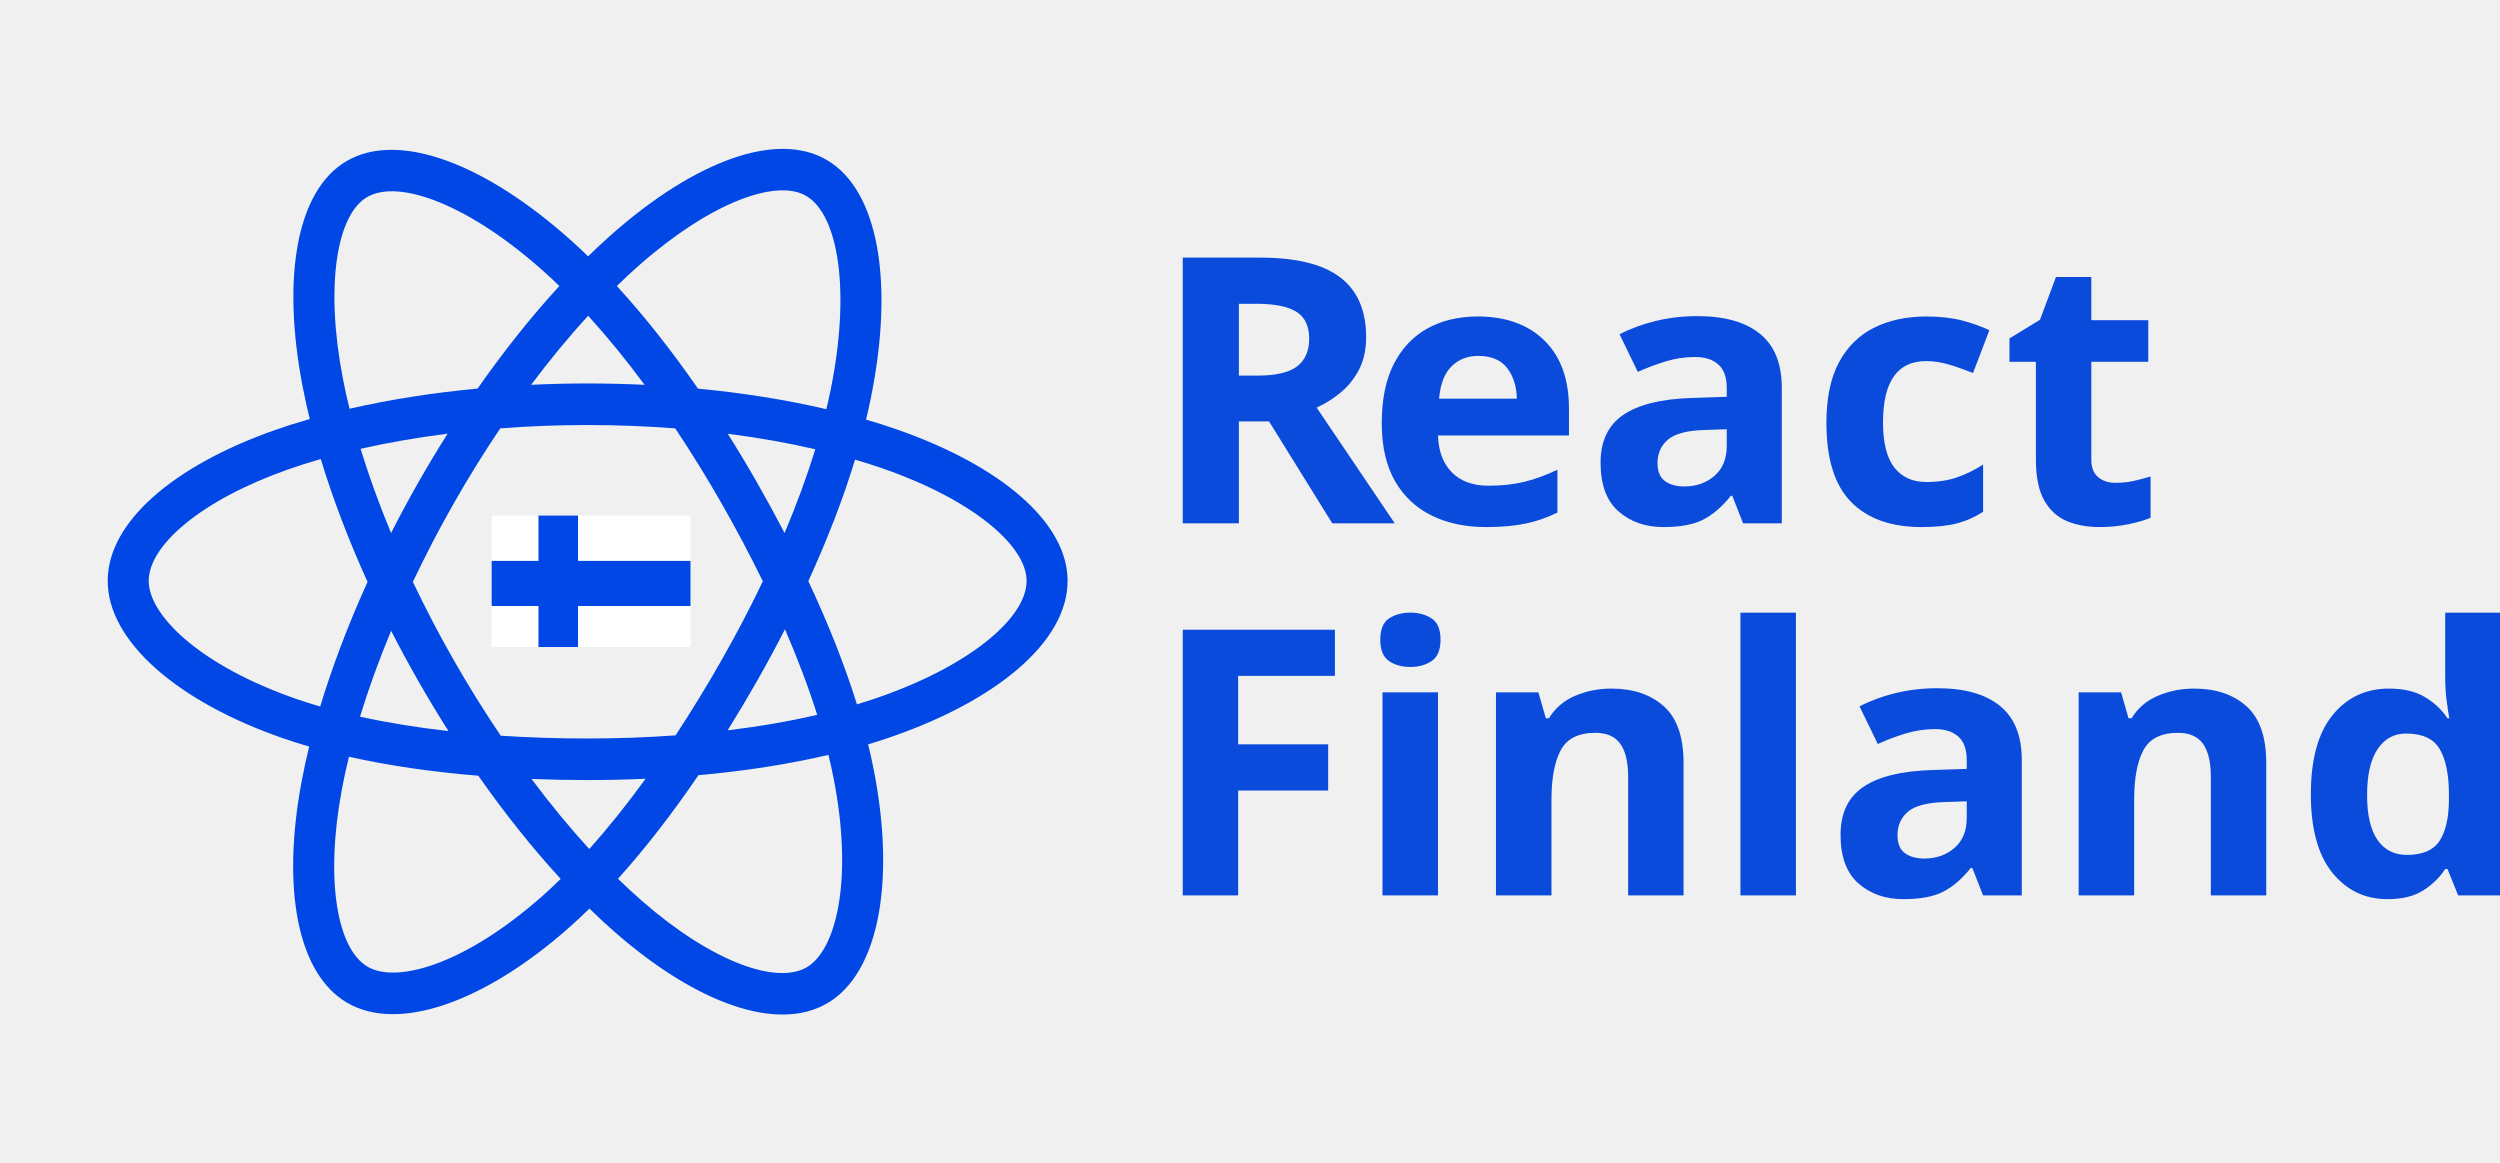
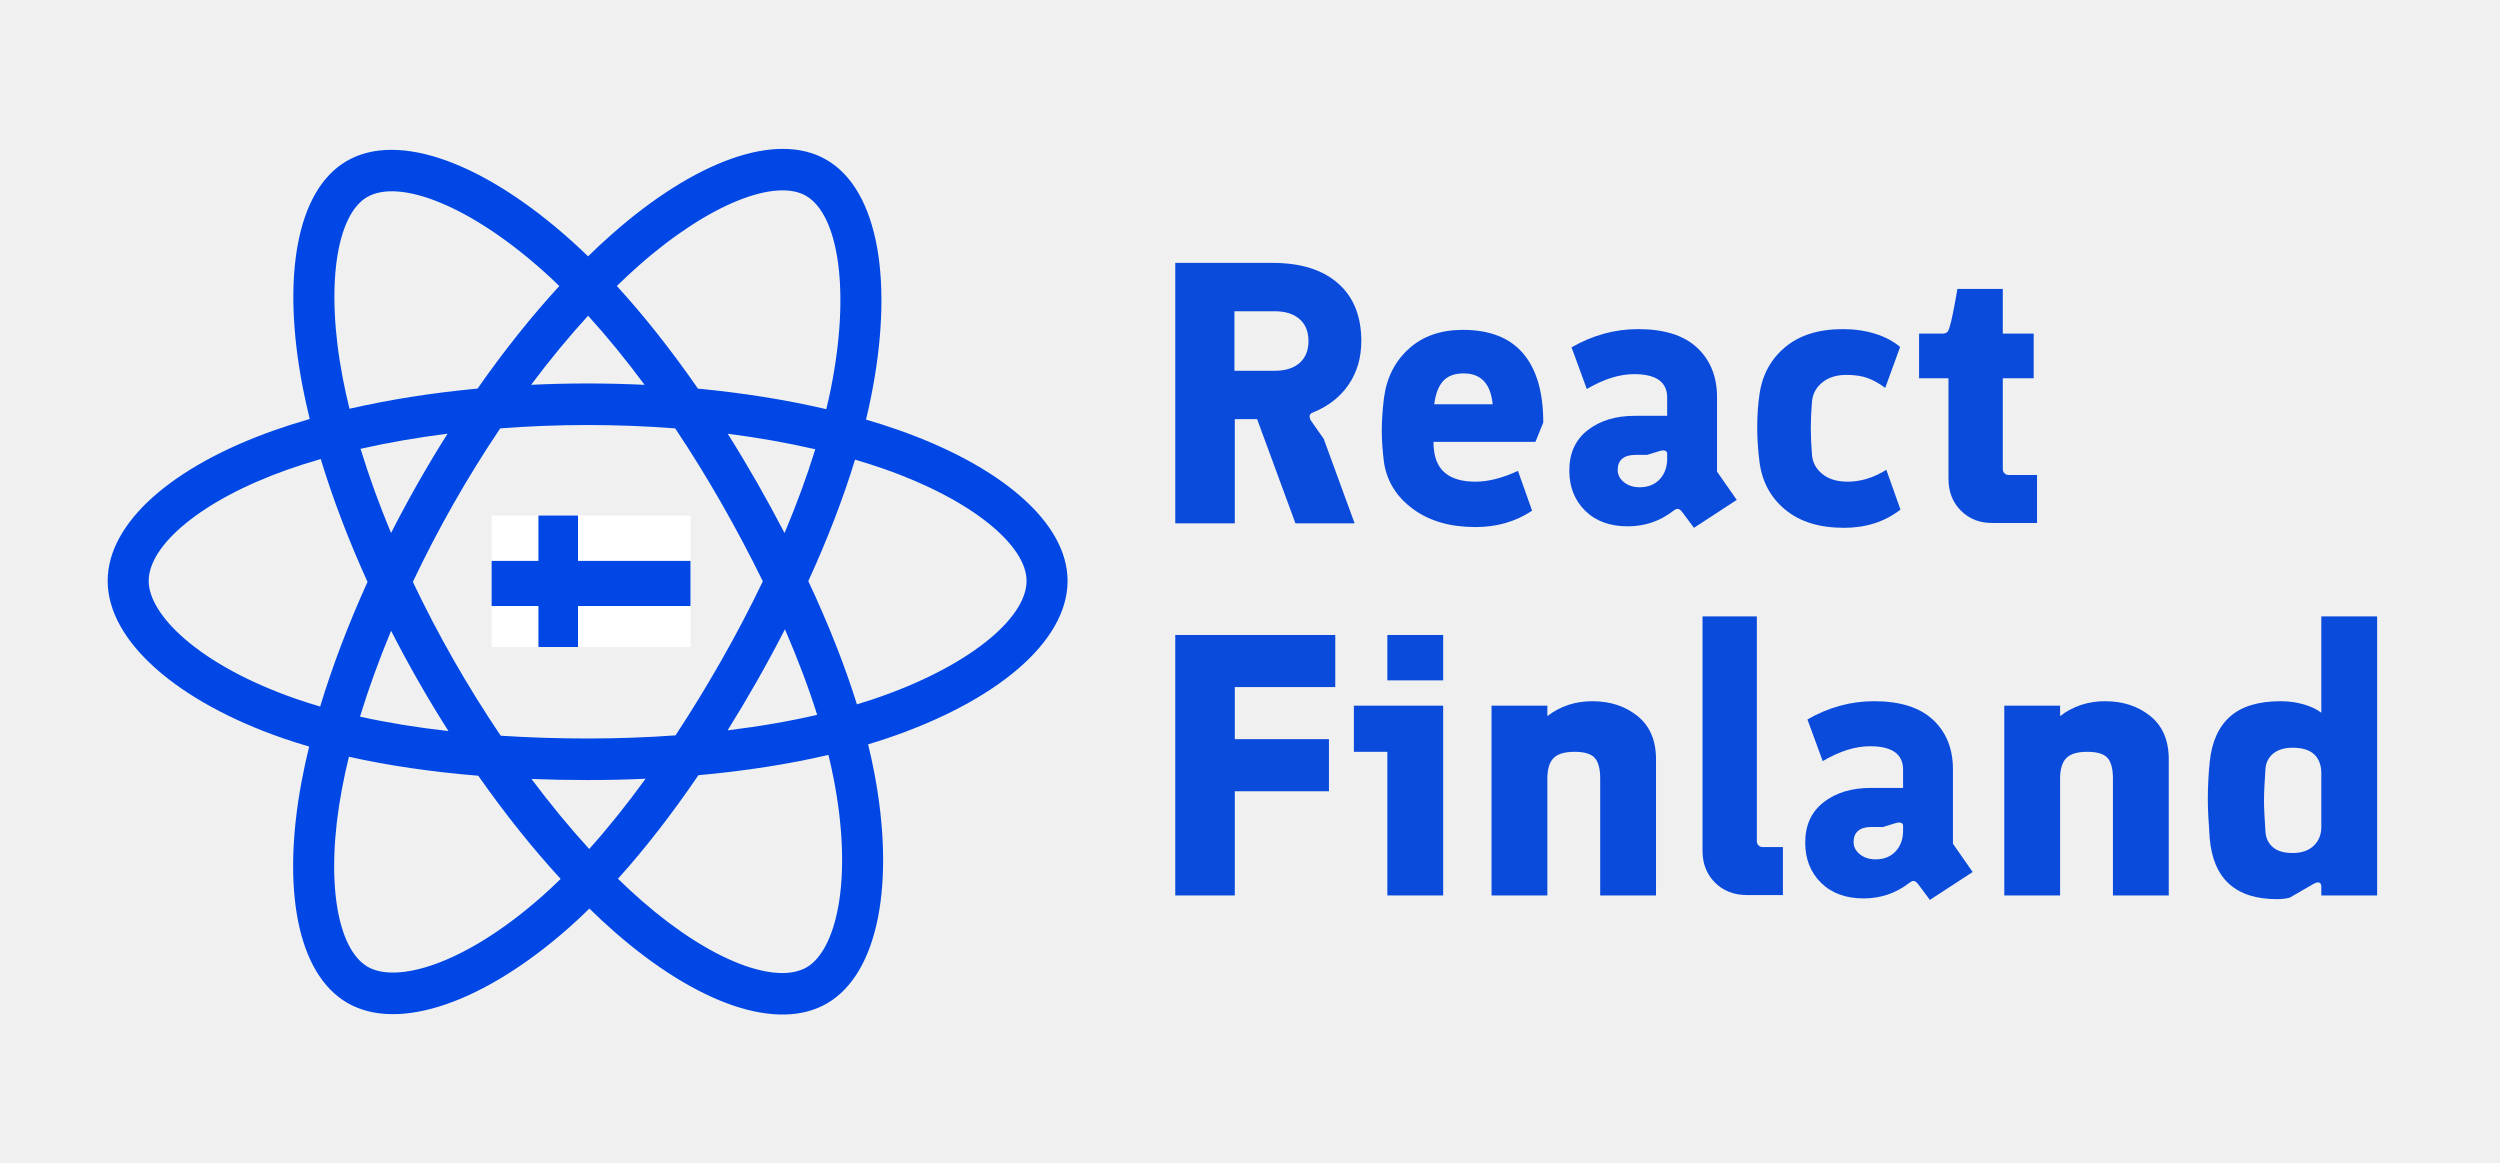
<svg xmlns="http://www.w3.org/2000/svg" width="100%" height="100%" viewBox="0 0 430 200" version="1.1" xml:space="preserve" style="fill-rule:evenodd;clip-rule:evenodd;stroke-linejoin:round;stroke-miterlimit:1.414;">
-   <g transform="matrix(1,0,0,1,-106.323,32.5453)">
-     <g>
-       <g>
-         <text x="303.989px" y="57.471px" style="font-family:'Finlandica-Bold', 'Finlandica';font-weight:700;font-size:64px;fill:rgb(10,75,220);">R<tspan x="341.109px 374.005px 405.685px " y="57.471px 57.471px 57.471px ">eac</tspan>t</text>
-         <text x="303.989px" y="121.471px" style="font-family:'Finlandica-Bold', 'Finlandica';font-weight:700;font-size:64px;fill:rgb(10,75,220);">Finland</text>
-       </g>
+   <g>
+     <g transform="matrix(1,0,0,1,-106.323,32.5453)">
+       <path d="M308.469,12.671l16.704,0c4.864,0 8.629,1.173 11.296,3.52c2.666,2.346 4,5.653 4,9.92c0,2.858 -0.726,5.354 -2.176,7.488c-1.451,2.133 -3.499,3.733 -6.144,4.8c-0.384,0.128 -0.576,0.362 -0.576,0.704c0,0.17 0.064,0.384 0.192,0.64l2.24,3.2l5.312,14.528l-10.176,0l-6.592,-17.92l-3.84,0l0,17.92l-10.24,0l0,-44.8Zm17.088,18.56c1.834,0 3.264,-0.448 4.288,-1.344c1.024,-0.896 1.536,-2.155 1.536,-3.776c0,-1.622 -0.512,-2.88 -1.536,-3.776c-1.024,-0.896 -2.454,-1.344 -4.288,-1.344l-6.912,0l0,10.24l6.912,0Z" style="fill:#0a4bdc;fill-rule:nonzero;" />
+       <path d="M370.421,43.455l-17.536,0c0,0.554 0.021,0.96 0.064,1.216c0.341,3.754 2.73,5.632 7.168,5.632c2.176,0 4.608,-0.619 7.296,-1.856l2.432,6.848c-2.816,1.877 -6.059,2.816 -9.728,2.816c-4.352,0 -7.936,-1.035 -10.752,-3.104c-2.816,-2.07 -4.48,-4.726 -4.992,-7.968c-0.256,-2.048 -0.384,-3.883 -0.384,-5.504c0,-1.707 0.128,-3.606 0.384,-5.696c0.469,-3.456 1.898,-6.262 4.288,-8.416c2.389,-2.155 5.482,-3.232 9.28,-3.232c4.608,0 8.064,1.354 10.368,4.064c2.304,2.709 3.456,6.666 3.456,11.872l-1.344,3.328Zm-7.36,-6.464c-0.342,-3.542 -2.006,-5.312 -4.992,-5.312c-1.579,0 -2.763,0.448 -3.552,1.344c-0.79,0.896 -1.291,2.218 -1.504,3.968l10.048,0Z" style="fill:#0a4bdc;fill-rule:nonzero;" />
+       <path d="M395.637,55.487c-0.256,-0.342 -0.534,-0.512 -0.832,-0.512c-0.128,0 -0.342,0.106 -0.64,0.32c-2.304,1.792 -4.928,2.688 -7.872,2.688c-3.072,0 -5.515,-0.896 -7.328,-2.688c-1.814,-1.792 -2.72,-4.096 -2.72,-6.912c0,-2.987 1.056,-5.302 3.168,-6.944c2.112,-1.643 4.81,-2.464 8.096,-2.464l5.568,0l0,-3.136c0,-2.688 -1.899,-4.032 -5.696,-4.032c-2.518,0 -5.227,0.853 -8.128,2.56l-2.624,-7.168c3.626,-2.091 7.445,-3.136 11.456,-3.136c4.48,0 7.861,1.066 10.144,3.2c2.282,2.133 3.424,4.97 3.424,8.512l0,12.8l3.392,4.864l-7.36,4.8l-2.048,-2.752Zm-7.296,-4.224c1.45,0 2.602,-0.459 3.456,-1.376c0.853,-0.918 1.28,-2.102 1.28,-3.552l0,-0.832c0,-0.256 -0.107,-0.427 -0.32,-0.512c-0.214,-0.086 -0.491,-0.086 -0.832,0l-2.304,0.704l-1.984,0c-1.024,0 -1.792,0.224 -2.304,0.672c-0.512,0.448 -0.768,1.077 -0.768,1.888c0,0.853 0.362,1.568 1.088,2.144c0.725,0.576 1.621,0.864 2.688,0.864Z" style="fill:#0a4bdc;fill-rule:nonzero;" />
+       <path d="M423.477,58.239c-4.224,0 -7.595,-1.046 -10.112,-3.136c-2.518,-2.091 -3.99,-4.843 -4.416,-8.256c-0.256,-2.048 -0.384,-3.968 -0.384,-5.76c0,-2.134 0.128,-4.054 0.384,-5.76c0.469,-3.371 1.941,-6.091 4.416,-8.16c2.474,-2.07 5.781,-3.104 9.92,-3.104c2.005,0 3.861,0.266 5.568,0.8c1.706,0.533 3.136,1.29 4.288,2.272l-2.56,7.04c-1.024,-0.768 -2.038,-1.334 -3.04,-1.696c-1.003,-0.363 -2.208,-0.544 -3.616,-0.544c-1.75,0 -3.158,0.448 -4.224,1.344c-1.067,0.896 -1.643,2.026 -1.728,3.392c-0.128,1.578 -0.192,3.05 -0.192,4.416c0,1.322 0.064,2.816 0.192,4.48c0.085,1.365 0.672,2.496 1.76,3.392c1.088,0.896 2.549,1.344 4.384,1.344c2.261,0 4.48,-0.683 6.656,-2.048l2.432,6.848c-2.688,2.09 -5.931,3.136 -9.728,3.136Z" style="fill:#0a4bdc;fill-rule:nonzero;" />
+       <path d="M449.141,57.407c-2.219,0.042 -4.054,-0.651 -5.504,-2.08c-1.451,-1.43 -2.176,-3.275 -2.176,-5.536l0,-17.28l-5.056,0l0,-7.68l4.032,0c0.426,0 0.725,-0.118 0.896,-0.352c0.17,-0.235 0.362,-0.8 0.576,-1.696c0.213,-0.896 0.448,-2.048 0.704,-3.456l0.384,-2.176l7.808,0l0,7.68l5.312,0l0,7.68l-5.312,0l0,15.616c0,0.298 0.096,0.544 0.288,0.736c0.192,0.192 0.437,0.288 0.736,0.288l4.864,0l0,8.256l-7.552,0Z" style="fill:#0a4bdc;fill-rule:nonzero;" />
+       <path d="M308.469,76.671l27.52,0l0,8.96l-17.28,0l0,8.96l16.192,0l0,8.96l-16.192,0l0,17.92l-10.24,0l0,-44.8Z" style="fill:#0a4bdc;fill-rule:nonzero;" />
+       <path d="M344.949,76.671l9.6,0l0,7.808l-9.6,0l0,-7.808Zm0,20.096l-5.76,0l0,-7.936l15.36,0l0,32.64l-9.6,0l0,-24.704Z" style="fill:#0a4bdc;fill-rule:nonzero;" />
+       <path d="M362.869,88.831l9.6,0l0,1.792c2.218,-1.707 4.8,-2.56 7.744,-2.56c3.072,0 5.664,0.853 7.776,2.56c2.112,1.706 3.168,4.181 3.168,7.424l0,23.424l-9.6,0l0,-20.096c0,-1.664 -0.31,-2.848 -0.928,-3.552c-0.619,-0.704 -1.782,-1.056 -3.488,-1.056c-1.707,0 -2.912,0.362 -3.616,1.088c-0.704,0.725 -1.056,1.898 -1.056,3.52l0,20.096l-9.6,0l0,-32.64Z" style="fill:#0a4bdc;fill-rule:nonzero;" />
+       <path d="M406.837,121.407c-2.262,0 -4.107,-0.715 -5.536,-2.144c-1.43,-1.43 -2.144,-3.254 -2.144,-5.472l0,-40.32l9.344,0l0,38.656c0,0.298 0.096,0.544 0.288,0.736c0.192,0.192 0.437,0.288 0.736,0.288l3.456,0l0,8.256l-6.144,0Z" style="fill:#0a4bdc;fill-rule:nonzero;" />
+       <path d="M436.213,119.487c-0.256,-0.342 -0.534,-0.512 -0.832,-0.512c-0.128,0 -0.342,0.106 -0.64,0.32c-2.304,1.792 -4.928,2.688 -7.872,2.688c-3.072,0 -5.515,-0.896 -7.328,-2.688c-1.814,-1.792 -2.72,-4.096 -2.72,-6.912c0,-2.987 1.056,-5.302 3.168,-6.944c2.112,-1.643 4.81,-2.464 8.096,-2.464l5.568,0l0,-3.136c0,-2.688 -1.899,-4.032 -5.696,-4.032c-2.518,0 -5.227,0.853 -8.128,2.56l-2.624,-7.168c3.626,-2.091 7.445,-3.136 11.456,-3.136c4.48,0 7.861,1.066 10.144,3.2c2.282,2.133 3.424,4.97 3.424,8.512l0,12.8l3.392,4.864l-7.36,4.8l-2.048,-2.752Zm-7.296,-4.224c1.45,0 2.602,-0.459 3.456,-1.376c0.853,-0.918 1.28,-2.102 1.28,-3.552l0,-0.832c0,-0.256 -0.107,-0.427 -0.32,-0.512c-0.214,-0.086 -0.491,-0.086 -0.832,0l-2.304,0.704l-1.984,0c-1.024,0 -1.792,0.224 -2.304,0.672c-0.512,0.448 -0.768,1.077 -0.768,1.888c0,0.853 0.362,1.568 1.088,2.144c0.725,0.576 1.621,0.864 2.688,0.864Z" style="fill:#0a4bdc;fill-rule:nonzero;" />
+       <path d="M451.061,88.831l9.6,0l0,1.792c2.218,-1.707 4.8,-2.56 7.744,-2.56c3.072,0 5.664,0.853 7.776,2.56c2.112,1.706 3.168,4.181 3.168,7.424l0,23.424l-9.6,0l0,-20.096c0,-1.664 -0.31,-2.848 -0.928,-3.552c-0.619,-0.704 -1.782,-1.056 -3.488,-1.056c-1.707,0 -2.912,0.362 -3.616,1.088c-0.704,0.725 -1.056,1.898 -1.056,3.52l0,20.096l-9.6,0l0,-32.64Z" style="fill:#0a4bdc;fill-rule:nonzero;" />
+       <path d="M497.973,122.111c-7.126,0 -10.987,-3.499 -11.584,-10.496c-0.214,-2.902 -0.32,-5.099 -0.32,-6.592c0,-2.219 0.106,-4.374 0.32,-6.464c0.341,-3.456 1.504,-6.07 3.488,-7.84c1.984,-1.771 4.896,-2.656 8.736,-2.656c1.365,0 2.677,0.181 3.936,0.544c1.258,0.362 2.272,0.842 3.04,1.44l0,-16.576l9.6,0l0,48l-9.6,0l0,-1.472c0,-0.512 -0.192,-0.768 -0.576,-0.768c-0.214,0 -0.47,0.085 -0.768,0.256l-4.096,2.368c-0.64,0.17 -1.366,0.256 -2.176,0.256Zm2.688,-7.936c1.536,0 2.741,-0.416 3.616,-1.248c0.874,-0.832 1.312,-1.91 1.312,-3.232l0,-9.216c0,-1.408 -0.406,-2.496 -1.216,-3.264c-0.811,-0.768 -2.048,-1.152 -3.712,-1.152c-1.408,0 -2.518,0.33 -3.328,0.992c-0.811,0.661 -1.259,1.525 -1.344,2.592c-0.171,2.389 -0.256,4.202 -0.256,5.44c0,1.28 0.085,3.114 0.256,5.504c0.085,1.066 0.512,1.93 1.28,2.592c0.768,0.661 1.898,0.992 3.392,0.992Z" style="fill:#0a4bdc;fill-rule:nonzero;" />
    </g>
  </g>
-   <g id="logo-color" transform="matrix(1.1793,0,0,1.18994,1223.77,519.434)">
-     <g id="path0_fill" transform="matrix(1,0,0,1,-1022,-415)">
-       <path d="M110.602,39.129C112.116,39.566 113.618,40.042 115.109,40.555C130.229,45.784 140,53.975 140,62.444C140,71.276 129.558,79.912 113.508,85.253C112.66,85.536 111.791,85.807 110.905,86.07C111.221,87.347 111.503,88.601 111.744,89.829C114.913,105.906 112.473,119.121 104.963,123.487C97.693,127.715 85.941,123.562 74.043,113.277C72.75,112.156 71.488,111 70.258,109.808C69.283,110.756 68.308,111.66 67.337,112.513C55.053,123.299 42.438,127.774 34.922,123.421C27.645,119.204 25.358,106.904 28.286,91.412C28.606,89.728 28.973,88.054 29.386,86.391C28.114,86.027 26.852,85.63 25.6,85.202C10.161,79.902 0,71.16 0,62.444C0,54.005 9.466,45.869 24.288,40.678C25.945,40.098 27.677,39.553 29.47,39.042C29.085,37.498 28.74,35.945 28.435,34.384C25.363,18.618 27.525,6.019 34.821,1.776C42.43,-2.649 55.103,2.103 67.745,13.379C68.532,14.082 69.305,14.8 70.065,15.532C71.2,14.431 72.362,13.36 73.551,12.318C85.614,1.773 97.559,-2.639 104.862,1.592C112.479,6.004 114.71,19.406 111.298,36.041C111.085,37.074 110.853,38.104 110.602,39.129ZM109.276,80.29C110.076,80.051 110.862,79.806 111.627,79.551L111.628,79.551C125.485,74.938 134.02,67.88 134.02,62.444C134.02,57.34 126.117,50.716 113.162,46.236C111.822,45.773 110.432,45.334 109,44.917C107.278,50.515 104.979,56.43 102.186,62.474C105.112,68.663 107.504,74.655 109.276,80.29ZM106.55,109.557C107.478,104.533 107.278,98.105 105.877,90.996C105.659,89.887 105.405,88.752 105.12,87.594C99.321,88.941 92.927,89.927 86.158,90.53C82.311,96.125 78.368,101.164 74.423,105.499C75.602,106.638 76.777,107.714 77.944,108.723C88.119,117.519 97.554,120.853 101.966,118.288C104.04,117.082 105.716,114.072 106.55,109.557ZM37.91,118.216C39.985,119.417 43.418,119.374 47.729,117.845L47.73,117.845C52.526,116.142 57.969,112.759 63.401,107.989C64.311,107.189 65.2,106.366 66.069,105.522C61.981,101.115 57.924,96.082 54.051,90.607C47.267,90.054 40.919,89.137 35.185,87.863C34.801,89.41 34.46,90.967 34.162,92.532C31.659,105.78 33.494,115.658 37.91,118.216ZM11.206,70.804C15.07,74.127 20.708,77.173 27.535,79.517C28.678,79.908 29.83,80.27 30.991,80.604C32.759,74.813 35.09,68.732 37.899,62.59C35.126,56.538 32.828,50.553 31.076,44.829C29.455,45.289 27.848,45.797 26.257,46.352C13.581,50.791 5.98,57.323 5.98,62.444C5.98,64.85 7.734,67.816 11.206,70.804ZM37.817,6.976C33.42,9.532 31.673,19.722 34.304,33.23L34.304,33.229C34.589,34.681 34.91,36.126 35.266,37.562C41.061,36.243 47.364,35.259 53.948,34.646C57.788,29.202 61.807,24.207 65.874,19.82C65.172,19.146 64.471,18.494 63.774,17.872C52.858,8.136 42.501,4.252 37.817,6.976ZM90.437,41.176C91.906,43.489 93.325,45.834 94.694,48.209C96.085,50.621 97.427,53.061 98.721,55.527C100.492,51.363 101.996,47.301 103.202,43.417C99.183,42.495 94.904,41.742 90.437,41.176ZM78.306,34.104C75.588,30.467 72.825,27.115 70.067,24.113C67.265,27.15 64.479,30.497 61.759,34.1C67.272,33.841 72.793,33.842 78.306,34.104ZM41.33,55.523C42.591,53.068 43.909,50.643 45.282,48.25C46.657,45.855 48.088,43.492 49.574,41.164C45.136,41.722 40.876,42.455 36.882,43.353C38.099,47.293 39.589,51.373 41.33,55.523ZM36.799,82.068C40.792,82.941 45.117,83.638 49.702,84.152C48.18,81.78 46.714,79.372 45.306,76.929C43.927,74.535 42.603,72.109 41.337,69.652C39.558,73.891 38.035,78.058 36.799,82.068ZM61.809,91.072C64.571,94.728 67.398,98.126 70.232,101.199C72.972,98.168 75.725,94.765 78.451,91.043C75.675,91.167 72.854,91.232 70,91.232C67.222,91.232 64.489,91.178 61.809,91.072ZM103.48,81.808C102.227,77.866 100.649,73.721 98.778,69.436C97.48,71.95 96.126,74.435 94.718,76.888C93.333,79.302 91.9,81.687 90.42,84.044C95.038,83.488 99.42,82.738 103.48,81.808ZM82.821,84.772C85.176,81.218 87.416,77.587 89.537,73.887L89.537,73.887C91.677,70.165 93.683,66.368 95.553,62.503C93.664,58.677 91.651,54.913 89.518,51.219C87.397,47.534 85.147,43.925 82.772,40.4C78.61,40.081 74.335,39.914 70.001,39.914C65.685,39.914 61.416,40.08 57.253,40.396C54.854,43.927 52.59,47.548 50.464,51.252L50.464,51.251C48.339,54.953 46.352,58.735 44.51,62.588C46.357,66.44 48.349,70.22 50.482,73.92C52.625,77.639 54.908,81.276 57.324,84.822C61.406,85.088 65.644,85.224 70,85.224C74.374,85.224 78.667,85.07 82.821,84.772ZM105.441,34.829C108.386,20.465 106.563,9.513 101.875,6.797C97.473,4.247 87.813,7.815 77.477,16.851C76.38,17.812 75.306,18.802 74.258,19.817C78.259,24.148 82.245,29.151 86.092,34.654C92.696,35.276 99.003,36.278 104.811,37.624C105.038,36.696 105.247,35.764 105.441,34.829Z" style="fill:rgb(0,71,229);" />
-     </g>
+   <g id="logo-color">
+     <path id="path0_fill" d="M148.954,72.17c1.785,0.521 3.556,1.087 5.315,1.698c17.831,6.221 29.354,15.968 29.354,26.045c0,10.511 -12.315,20.787 -31.242,27.143c-1,0.336 -2.025,0.659 -3.07,0.971c0.373,1.52 0.705,3.012 0.989,4.474c3.738,19.13 0.86,34.855 -7.997,40.05c-8.574,5.031 -22.432,0.089 -36.464,-12.149c-1.525,-1.334 -3.013,-2.71 -4.463,-4.128c-1.151,1.128 -2.3,2.204 -3.445,3.219c-14.487,12.835 -29.363,18.159 -38.227,12.98c-8.582,-5.018 -11.279,-19.655 -7.826,-38.089c0.377,-2.003 0.81,-3.996 1.297,-5.975c-1.499,-0.433 -2.988,-0.905 -4.464,-1.414c-18.208,-6.307 -30.191,-16.71 -30.191,-27.082c0,-10.041 11.164,-19.722 28.643,-25.899c1.954,-0.69 3.996,-1.339 6.111,-1.948c-0.453,-1.836 -0.86,-3.685 -1.221,-5.542c-3.622,-18.76 -1.073,-33.753 7.532,-38.801c8.973,-5.265 23.918,0.389 38.828,13.807c0.927,0.837 1.839,1.69 2.735,2.561c1.339,-1.309 2.709,-2.584 4.111,-3.824c14.226,-12.548 28.313,-17.797 36.925,-12.763c8.983,5.25 11.614,21.197 7.59,40.992c-0.251,1.23 -0.524,2.455 -0.82,3.674Zm-1.564,48.979c0.943,-0.283 1.87,-0.576 2.772,-0.879l0.002,0c16.341,-5.489 26.407,-13.887 26.407,-20.357c0,-6.073 -9.321,-13.955 -24.598,-19.285c-1.581,-0.552 -3.22,-1.074 -4.909,-1.57c-2.03,6.662 -4.742,13.7 -8.035,20.891c3.45,7.365 6.271,14.495 8.361,21.2Zm-3.215,34.826c1.094,-5.978 0.859,-13.626 -0.794,-22.086c-0.257,-1.32 -0.556,-2.67 -0.892,-4.048c-6.839,1.602 -14.38,2.776 -22.362,3.494c-4.537,6.658 -9.187,12.653 -13.839,17.812c1.39,1.355 2.776,2.635 4.152,3.836c11.999,10.467 23.126,14.434 28.329,11.382c2.446,-1.435 4.422,-5.017 5.406,-10.39Zm-80.947,10.304c2.447,1.429 6.496,1.378 11.579,-0.441l0.001,0c5.657,-2.027 12.076,-6.052 18.482,-11.728c1.072,-0.952 2.121,-1.932 3.145,-2.936c-4.821,-5.244 -9.605,-11.233 -14.172,-17.748c-8.001,-0.658 -15.487,-1.749 -22.249,-3.265c-0.453,1.84 -0.855,3.693 -1.206,5.556c-2.953,15.764 -0.788,27.518 4.42,30.562Zm-31.493,-56.418c4.558,3.955 11.206,7.58 19.257,10.369c1.348,0.465 2.707,0.896 4.076,1.293c2.085,-6.891 4.834,-14.126 8.147,-21.436c-3.271,-7.201 -5.981,-14.323 -8.047,-21.134c-1.912,0.547 -3.807,1.152 -5.683,1.812c-14.949,5.283 -23.912,13.055 -23.912,19.148c0,2.864 2.068,6.393 6.162,9.948Zm31.383,-75.951c-5.185,3.042 -7.246,15.167 -4.143,31.24l0,0c0.336,1.728 0.714,3.447 1.135,5.156c6.833,-1.569 14.267,-2.741 22.032,-3.471c4.528,-6.477 9.268,-12.42 14.064,-17.641c-0.828,-0.802 -1.654,-1.578 -2.477,-2.318c-12.873,-11.586 -25.087,-16.207 -30.611,-12.966Zm62.054,40.696c1.733,2.753 3.407,5.543 5.021,8.369c1.64,2.87 3.223,5.774 4.749,8.708c2.089,-4.955 3.862,-9.788 5.285,-14.41c-4.74,-1.097 -9.786,-1.993 -15.055,-2.667Zm-14.306,-8.415c-3.204,-4.327 -6.463,-8.316 -9.716,-11.888c-3.304,3.613 -6.59,7.596 -9.797,11.884c6.501,-0.309 13.013,-0.307 19.513,0.004Zm-43.605,25.487c1.487,-2.921 3.041,-5.807 4.661,-8.654c1.621,-2.85 3.309,-5.662 5.061,-8.431c-5.234,0.662 -10.257,1.536 -14.968,2.604c1.435,4.688 3.192,9.543 5.246,14.481Zm-5.343,31.587c4.709,1.039 9.808,1.868 15.215,2.48c-1.794,-2.823 -3.523,-5.688 -5.183,-8.594c-1.627,-2.849 -3.188,-5.737 -4.681,-8.66c-2.098,5.044 -3.893,10.003 -5.351,14.774Zm29.494,10.715c3.257,4.349 6.591,8.393 9.934,12.05c3.231,-3.607 6.477,-7.656 9.692,-12.085c-3.274,0.148 -6.601,0.224 -9.967,0.224c-3.275,0 -6.498,-0.063 -9.659,-0.189Zm49.143,-11.024c-1.478,-4.691 -3.339,-9.623 -5.545,-14.722c-1.531,2.991 -3.128,5.948 -4.788,8.867c-1.634,2.872 -3.324,5.711 -5.069,8.515c5.446,-0.662 10.614,-1.553 15.402,-2.66Zm-24.364,3.527c2.778,-4.23 5.419,-8.55 7.92,-12.953l0.001,0c2.523,-4.429 4.889,-8.947 7.094,-13.546c-2.228,-4.553 -4.602,-9.031 -7.117,-13.428c-2.502,-4.384 -5.155,-8.679 -7.955,-12.874c-4.909,-0.379 -9.95,-0.577 -15.062,-0.577c-5.089,0 -10.123,0.197 -15.034,0.573c-2.828,4.202 -5.499,8.511 -8.005,12.918l0,-0.002c-2.507,4.406 -4.849,8.907 -7.023,13.491c2.179,4.584 4.529,9.081 7.044,13.484c2.528,4.426 5.219,8.754 8.069,12.973c4.813,0.317 9.811,0.479 14.948,0.479c5.159,0 10.221,-0.183 15.12,-0.538Zm26.676,-59.43c3.473,-17.091 1.323,-30.124 -4.205,-33.356c-5.191,-3.034 -16.583,1.211 -28.773,11.963c-1.294,1.145 -2.56,2.322 -3.796,3.53c4.719,5.153 9.419,11.107 13.956,17.655c7.787,0.741 15.226,1.933 22.075,3.535c0.268,-1.104 0.514,-2.213 0.743,-3.327Z" style="fill:#0047e5;" />
    <g id="Flag">
-       <g id="path1_fill" transform="matrix(1,0,0,1,-966,-362)">
-         <rect x="0" y="0" width="29" height="19" style="fill:white;fill-rule:nonzero;" />
-       </g>
+       <rect id="path1_fill" x="84.561" y="88.676" width="34.2" height="22.609" style="fill:#fff;fill-rule:nonzero;" />
      <g id="Group">
-         <g id="path2_fill" transform="matrix(1,0,0,1,-959.174,-362)">
-           <rect x="0" y="0" width="5.769" height="19" style="fill:rgb(0,71,230);fill-rule:nonzero;" />
-         </g>
-         <g id="path3_fill" transform="matrix(1,0,0,1,-966,-355.448)">
-           <rect x="0" y="0" width="29" height="6.522" style="fill:rgb(0,71,230);fill-rule:nonzero;" />
-         </g>
+         <rect id="path2_fill" x="92.611" y="88.676" width="6.803" height="22.609" style="fill:#0047e6;fill-rule:nonzero;" />
+         <rect id="path3_fill" x="84.561" y="96.473" width="34.2" height="7.76" style="fill:#0047e6;fill-rule:nonzero;" />
      </g>
    </g>
  </g>
</svg>
